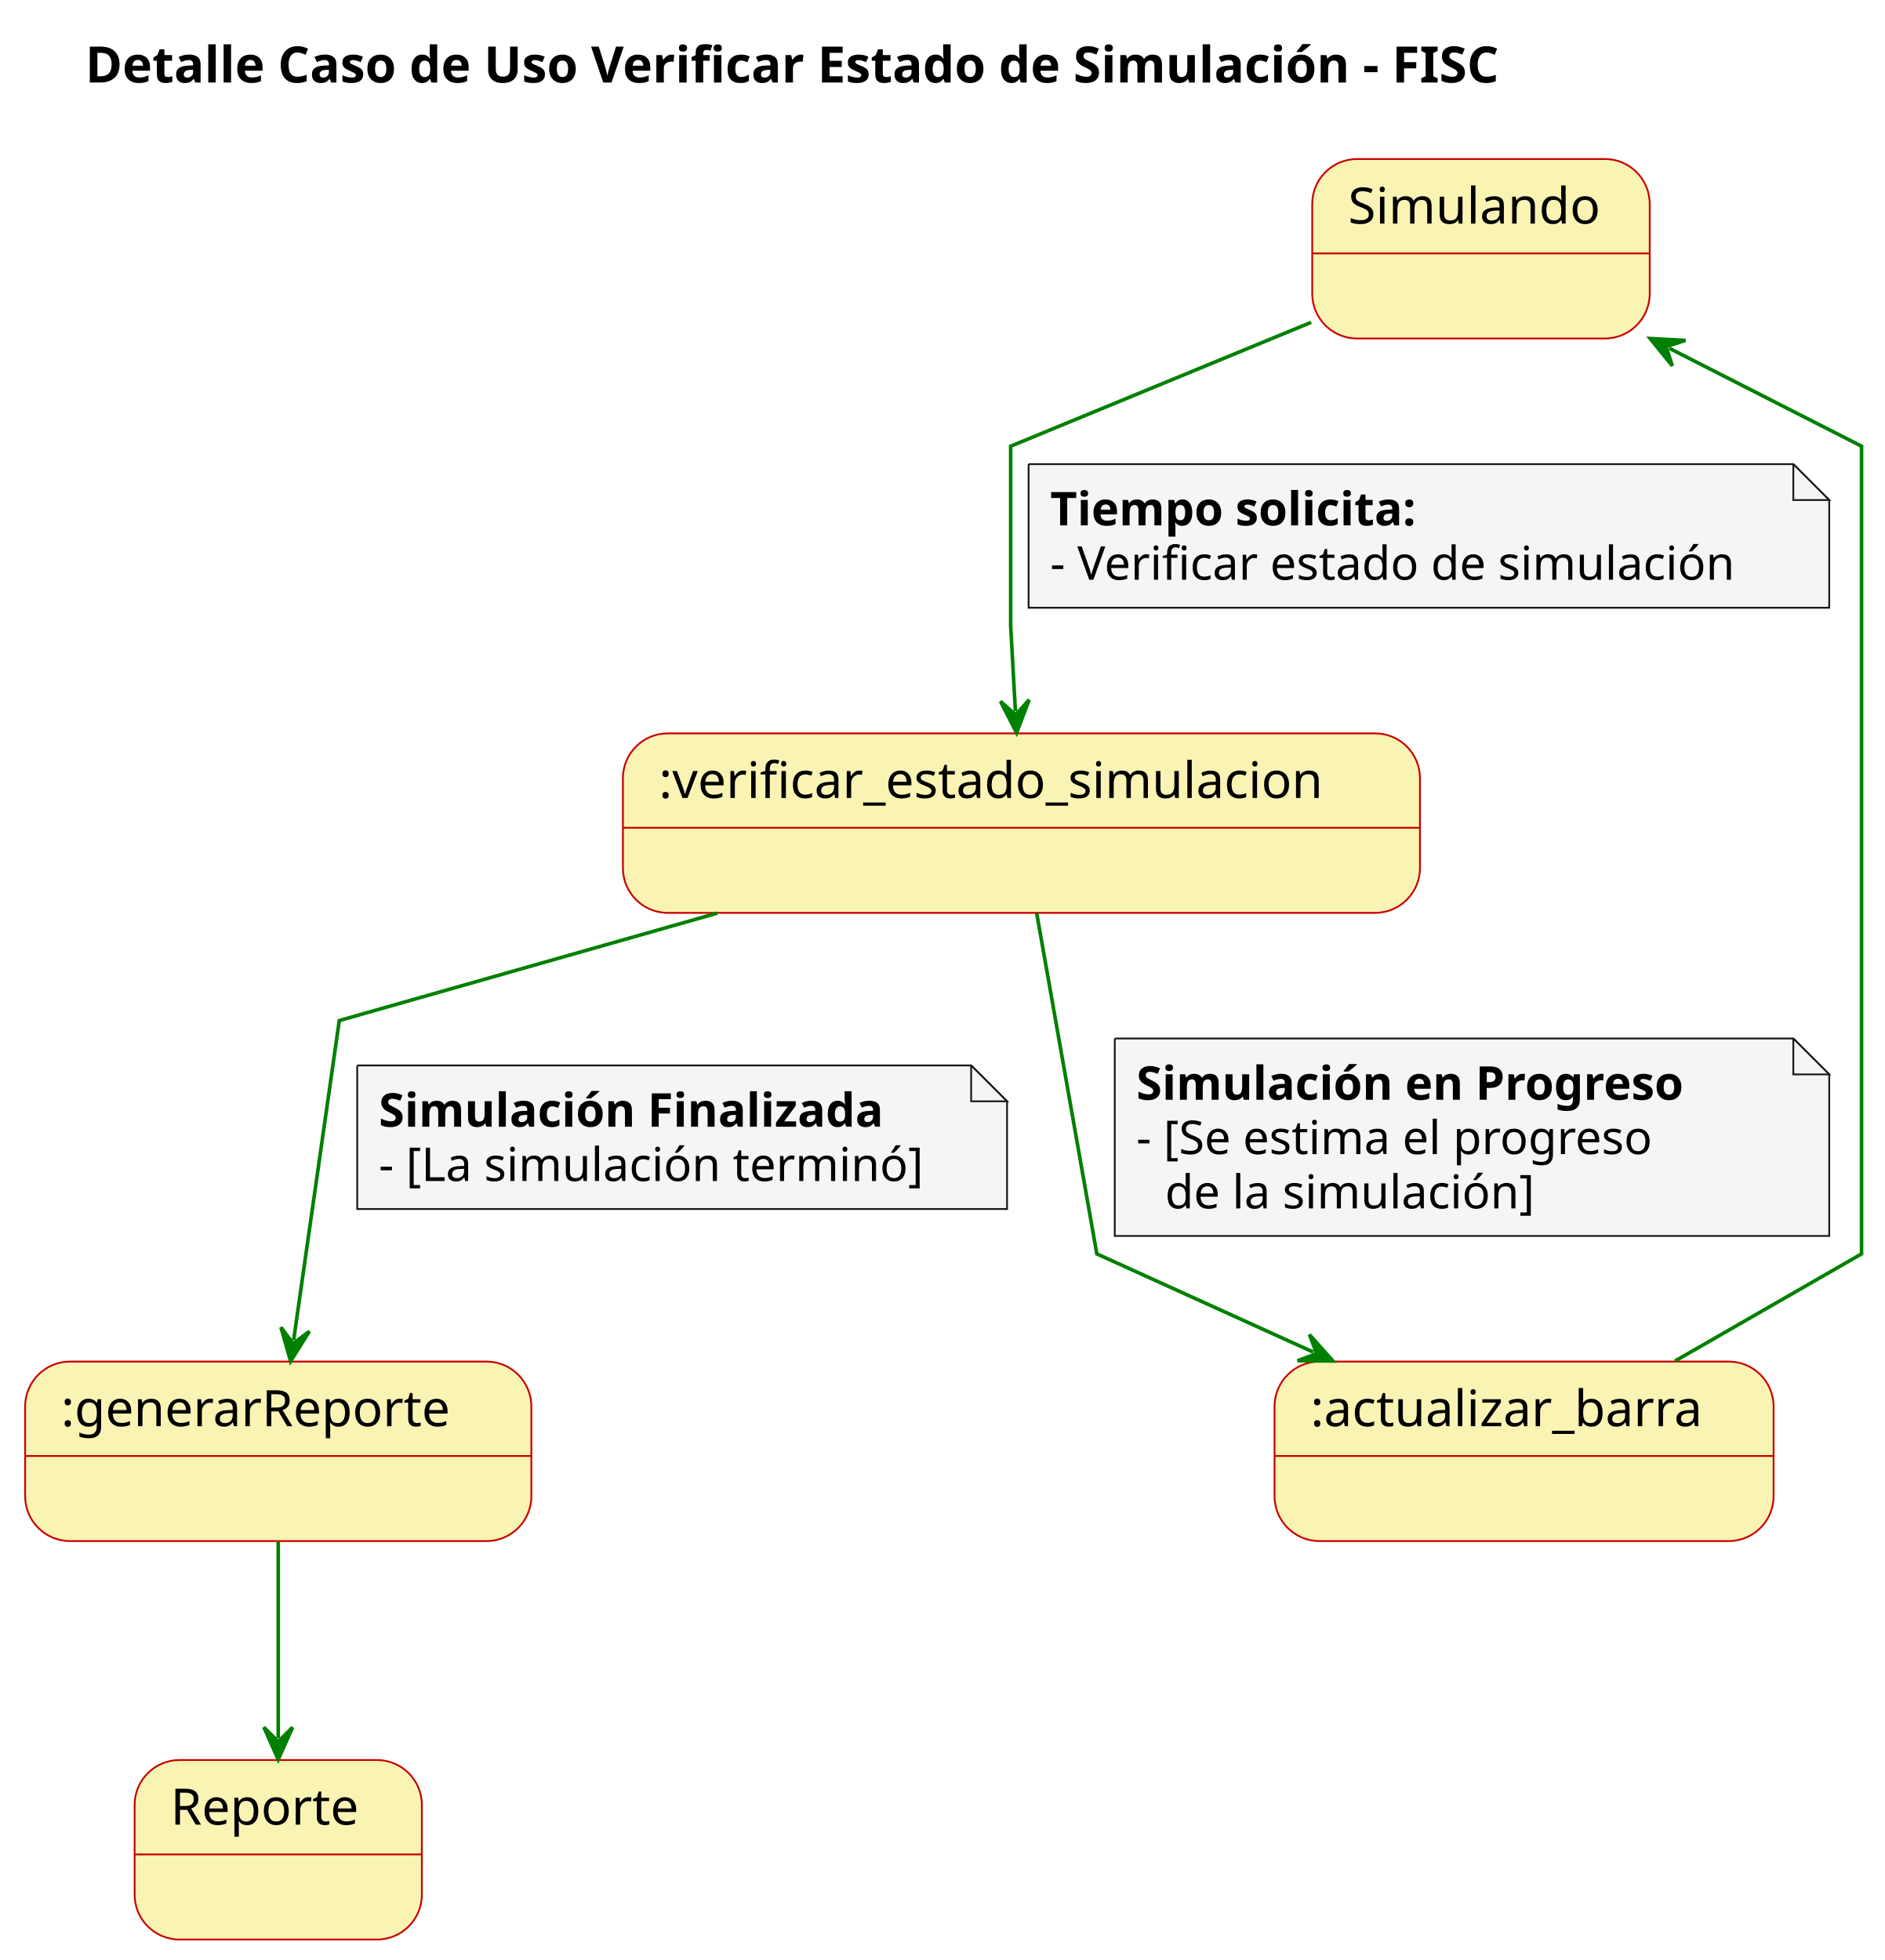
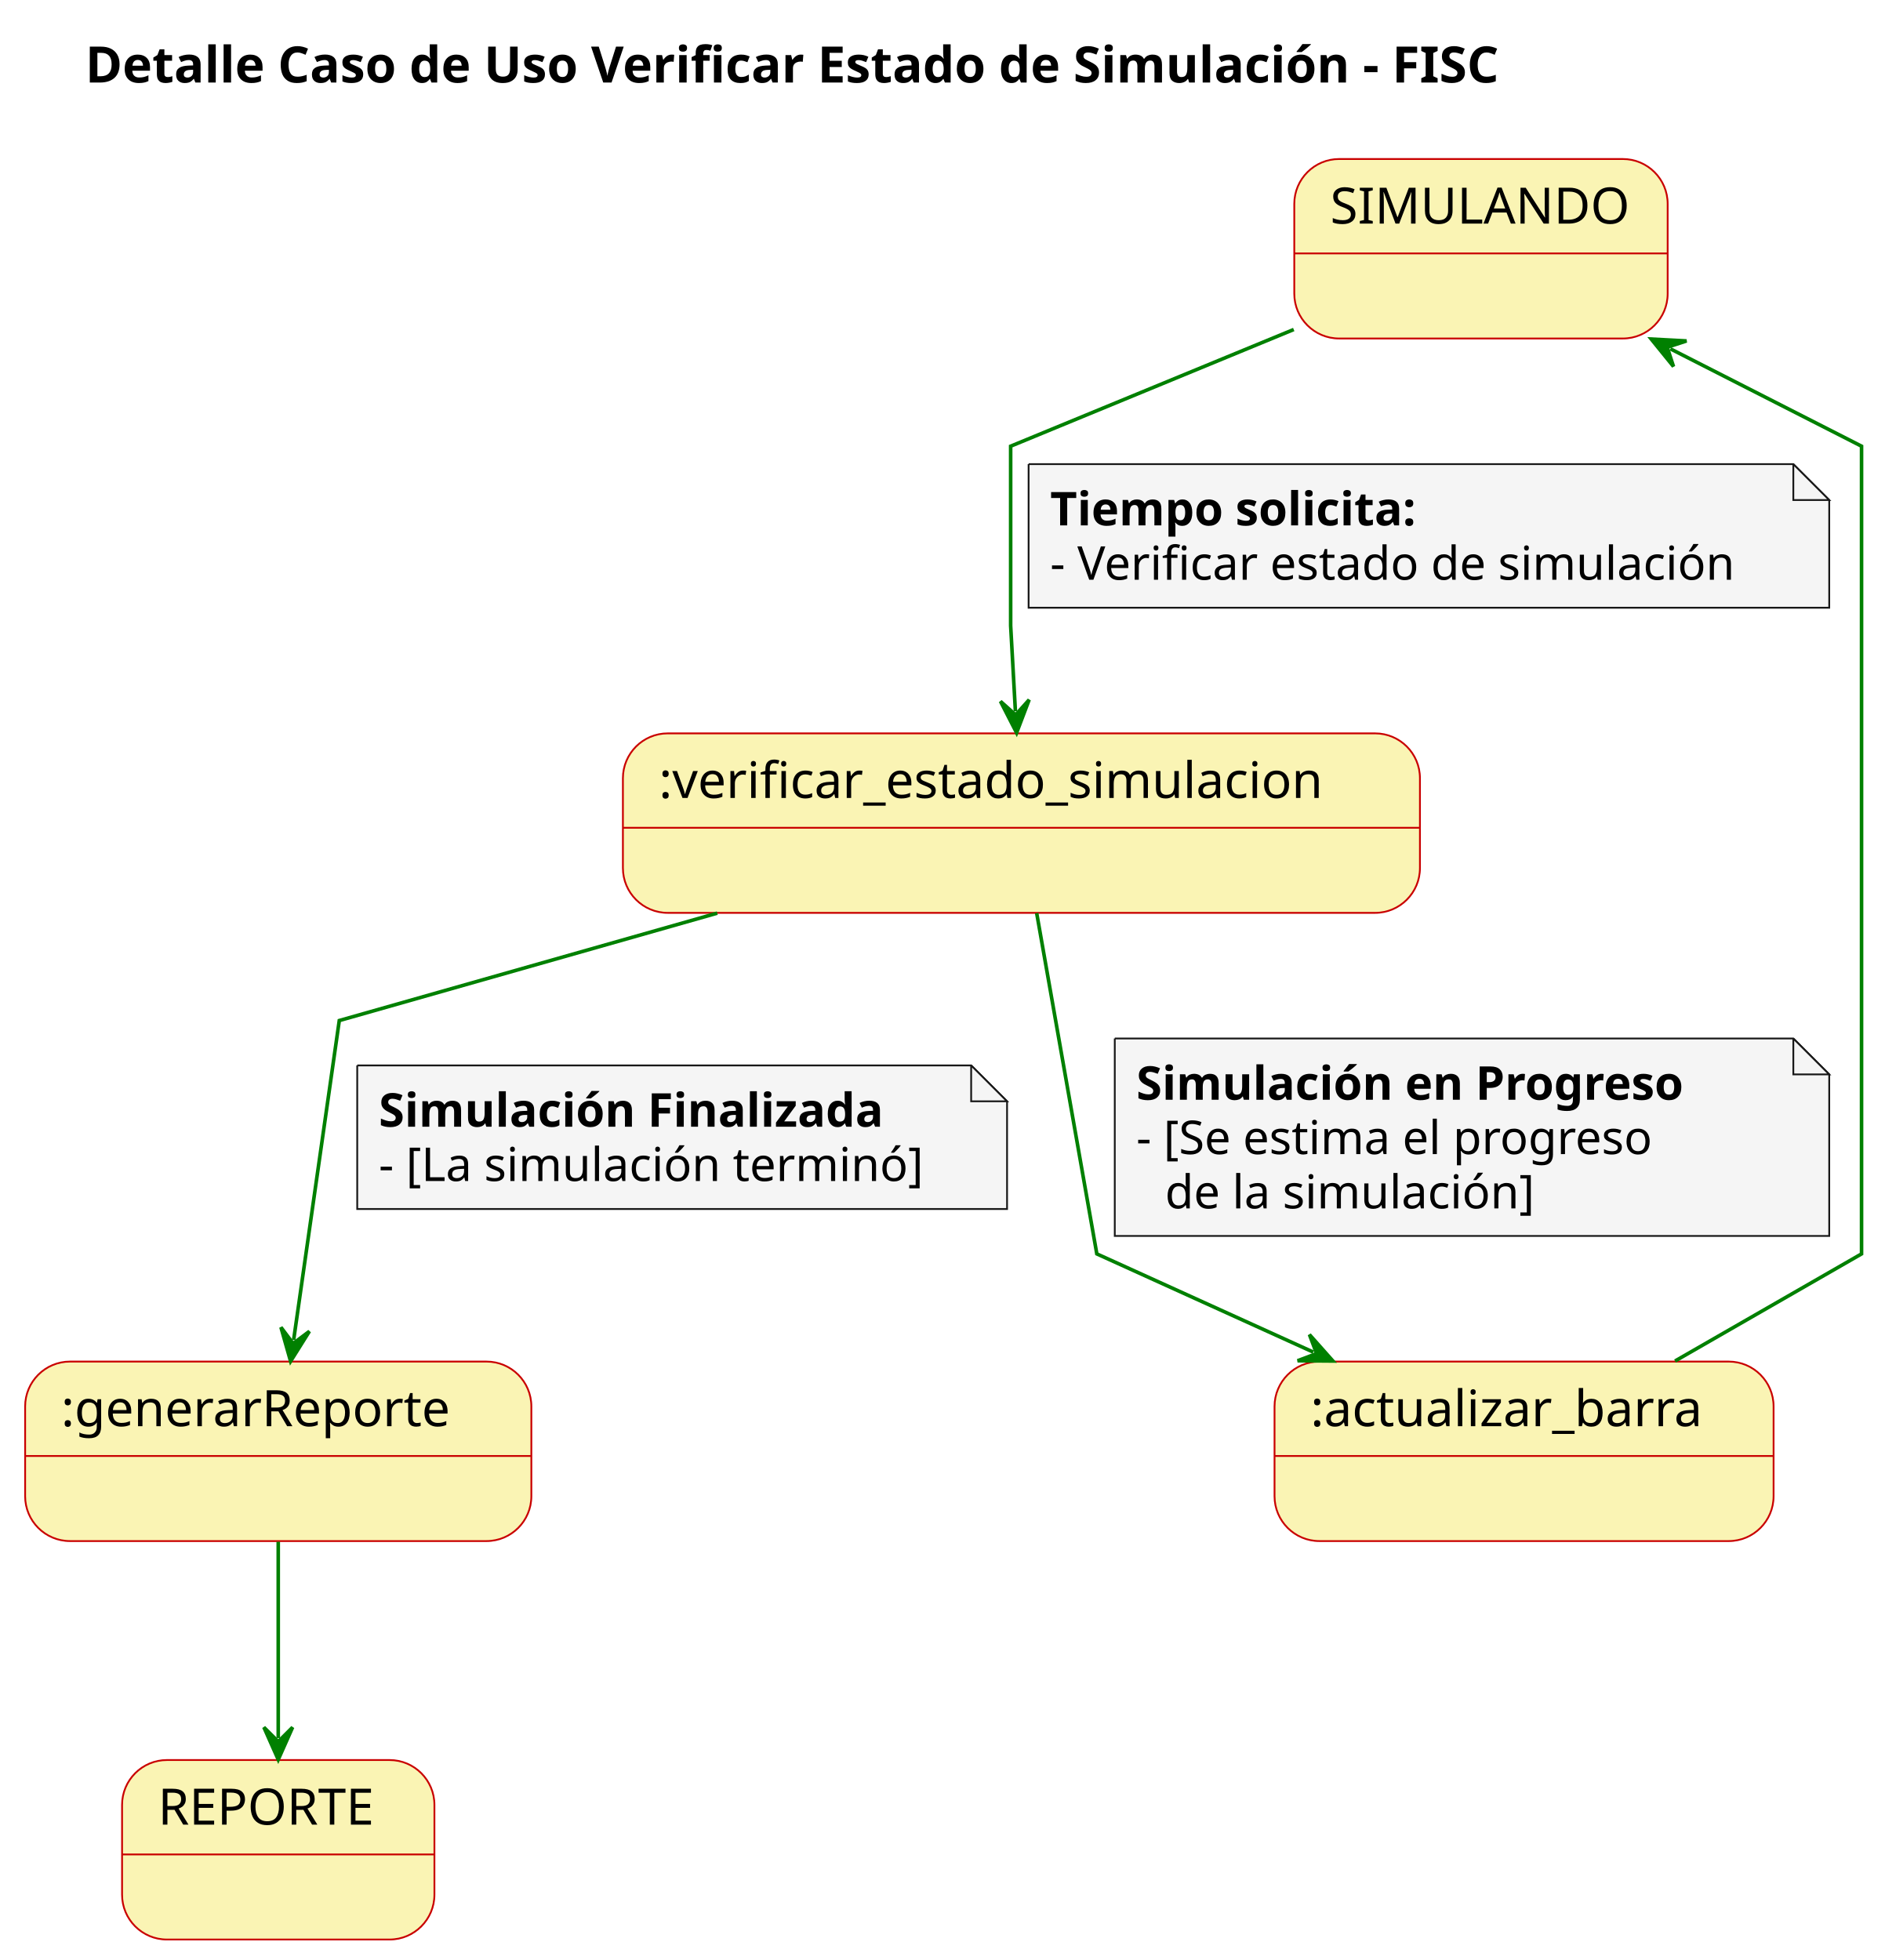
<svg xmlns="http://www.w3.org/2000/svg" contentStyleType="text/css" height="546px" preserveAspectRatio="none" style="width:525px;height:546px;background:#FFFFFF;" version="1.1" viewBox="0 0 525 546" width="525px" zoomAndPan="magnify">
  <defs />
  <g>
    <text fill="#000000" font-family="sans-serif" font-size="14" font-weight="bold" lengthAdjust="spacing" textLength="464" x="23.75" y="22.995">Detalle Caso de Uso Verificar Estado de Simulación - FISC</text>
-     <g id="Simulando">
-       <rect fill="#FAF4B4" height="50" rx="12.5" ry="12.5" style="stroke:#C90000;stroke-width:0.5;" width="94" x="365.5" y="44.297" />
-       <line style="stroke:#C90000;stroke-width:0.5;" x1="365.5" x2="459.5" y1="70.594" y2="70.594" />
-       <text fill="#000000" font-family="sans-serif" font-size="14" lengthAdjust="spacing" textLength="74" x="375.5" y="62.292">Simulando</text>
+     <g id="SIMULANDO">
+       <rect fill="#FAF4B4" height="50" rx="12.5" ry="12.5" style="stroke:#C90000;stroke-width:0.5;" width="104" x="360.5" y="44.297" />
+       <line style="stroke:#C90000;stroke-width:0.5;" x1="360.5" x2="464.5" y1="70.594" y2="70.594" />
+       <text fill="#000000" font-family="sans-serif" font-size="14" lengthAdjust="spacing" textLength="84" x="370.5" y="62.292">SIMULANDO</text>
    </g>
    <g id=":verificar_estado_simulacion">
      <rect fill="#FAF4B4" height="50" rx="12.5" ry="12.5" style="stroke:#C90000;stroke-width:0.5;" width="222" x="173.5" y="204.297" />
      <line style="stroke:#C90000;stroke-width:0.5;" x1="173.5" x2="395.5" y1="230.594" y2="230.594" />
      <text fill="#000000" font-family="sans-serif" font-size="14" lengthAdjust="spacing" textLength="202" x="183.5" y="222.292">:verificar_estado_simulacion</text>
    </g>
    <g id=":actualizar_barra">
      <rect fill="#FAF4B4" height="50" rx="12.5" ry="12.5" style="stroke:#C90000;stroke-width:0.5;" width="139" x="355" y="379.297" />
      <line style="stroke:#C90000;stroke-width:0.5;" x1="355" x2="494" y1="405.594" y2="405.594" />
      <text fill="#000000" font-family="sans-serif" font-size="14" lengthAdjust="spacing" textLength="119" x="365" y="397.292">:actualizar_barra</text>
    </g>
    <g id=":generarReporte">
      <rect fill="#FAF4B4" height="50" rx="12.5" ry="12.5" style="stroke:#C90000;stroke-width:0.5;" width="141" x="7" y="379.297" />
      <line style="stroke:#C90000;stroke-width:0.5;" x1="7" x2="148" y1="405.594" y2="405.594" />
      <text fill="#000000" font-family="sans-serif" font-size="14" lengthAdjust="spacing" textLength="121" x="17" y="397.292">:generarReporte</text>
    </g>
-     <g id="Reporte">
-       <rect fill="#FAF4B4" height="50" rx="12.5" ry="12.5" style="stroke:#C90000;stroke-width:0.5;" width="80" x="37.5" y="490.297" />
-       <line style="stroke:#C90000;stroke-width:0.5;" x1="37.5" x2="117.5" y1="516.594" y2="516.594" />
-       <text fill="#000000" font-family="sans-serif" font-size="14" lengthAdjust="spacing" textLength="60" x="47.5" y="508.292">Reporte</text>
+     <g id="REPORTE">
+       <rect fill="#FAF4B4" height="50" rx="12.5" ry="12.5" style="stroke:#C90000;stroke-width:0.5;" width="87" x="34" y="490.297" />
+       <line style="stroke:#C90000;stroke-width:0.5;" x1="34" x2="121" y1="516.594" y2="516.594" />
+       <text fill="#000000" font-family="sans-serif" font-size="14" lengthAdjust="spacing" textLength="67" x="44" y="508.292">REPORTE</text>
    </g>
-     <g id="link_Simulando_:verificar_estado_simulacion">
-       <path d="M365.206,89.792 C327.683,105.26 281.5,124.297 281.5,124.297 C281.5,124.297 281.5,174.297 281.5,174.297 C281.5,174.297 282.026,183.771 282.825,198.149 " fill="none" id="Simulando-to-:verificar_estado_simulacion" style="stroke:#008000;stroke-width:1.0;" />
+     <g id="link_SIMULANDO_:verificar_estado_simulacion">
+       <path d="M360.349,91.794 C323.817,106.853 281.5,124.297 281.5,124.297 C281.5,124.297 281.5,174.297 281.5,174.297 C281.5,174.297 282.026,183.771 282.825,198.149 " fill="none" id="SIMULANDO-to-:verificar_estado_simulacion" style="stroke:#008000;stroke-width:1.0;" />
      <polygon fill="#008000" points="283.158,204.14,286.652,194.932,282.881,199.148,278.665,195.376,283.158,204.14" style="stroke:#008000;stroke-width:1.0;" />
      <path d="M286.5,129.297 L286.5,169.297 L509.5,169.297 L509.5,139.297 L499.5,129.297 L286.5,129.297 " fill="#F5F5F5" style="stroke:#181818;stroke-width:0.5;" />
      <path d="M499.5,129.297 L499.5,139.297 L509.5,139.297 L499.5,129.297 " fill="#F5F5F5" style="stroke:#181818;stroke-width:0.5;" />
      <text fill="#000000" font-family="sans-serif" font-size="13" font-weight="bold" lengthAdjust="spacing" textLength="122" x="292.5" y="146.364">Tiempo solicita:</text>
      <text fill="#000000" font-family="sans-serif" font-size="13" lengthAdjust="spacing" textLength="202" x="292.5" y="161.497">- Verificar estado de simulación</text>
    </g>
    <g id="link_:verificar_estado_simulacion_:actualizar_barra">
      <path d="M288.75,254.378 C294.886,289.151 305.5,349.297 305.5,349.297 C305.5,349.297 334.117,362.283 365.801,376.661 " fill="none" id=":verificar_estado_simulacion-to-:actualizar_barra" style="stroke:#008000;stroke-width:1.0;" />
      <polygon fill="#008000" points="371.265,379.14,364.722,371.778,366.712,377.074,361.416,379.063,371.265,379.14" style="stroke:#008000;stroke-width:1.0;" />
      <path d="M310.5,289.297 L310.5,344.297 L509.5,344.297 L509.5,299.297 L499.5,289.297 L310.5,289.297 " fill="#F5F5F5" style="stroke:#181818;stroke-width:0.5;" />
      <path d="M499.5,289.297 L499.5,299.297 L509.5,299.297 L499.5,289.297 " fill="#F5F5F5" style="stroke:#181818;stroke-width:0.5;" />
      <text fill="#000000" font-family="sans-serif" font-size="13" font-weight="bold" lengthAdjust="spacing" textLength="178" x="316.5" y="306.364">Simulación en Progreso</text>
      <text fill="#000000" font-family="sans-serif" font-size="13" lengthAdjust="spacing" textLength="154" x="316.5" y="321.497">- [Se estima el progreso</text>
      <text fill="#000000" font-family="sans-serif" font-size="13" lengthAdjust="spacing" textLength="108" x="324.5" y="336.629">de la simulación]</text>
    </g>
-     <g id="link_:actualizar_barra_Simulando">
-       <path d="M466.551,379.14 C491.579,364.762 518.5,349.297 518.5,349.297 C518.5,349.297 518.5,124.297 518.5,124.297 C518.5,124.297 493.266,111.442 464.956,97.02 " fill="none" id=":actualizar_barra-to-Simulando" style="stroke:#008000;stroke-width:1.0;" />
-       <polygon fill="#008000" points="459.61,94.297,465.814,101.946,464.065,96.567,469.445,94.818,459.61,94.297" style="stroke:#008000;stroke-width:1.0;" />
+     <g id="link_:actualizar_barra_SIMULANDO">
+       <path d="M466.551,379.14 C491.579,364.762 518.5,349.297 518.5,349.297 C518.5,349.297 518.5,124.297 518.5,124.297 C518.5,124.297 493.488,111.555 465.265,97.177 " fill="none" id=":actualizar_barra-to-SIMULANDO" style="stroke:#008000;stroke-width:1.0;" />
+       <polygon fill="#008000" points="459.919,94.454,466.123,102.103,464.374,96.724,469.754,94.975,459.919,94.454" style="stroke:#008000;stroke-width:1.0;" />
    </g>
    <g id="link_:verificar_estado_simulacion_:generarReporte">
      <path d="M199.78,254.375 C149.113,268.775 94.5,284.297 94.5,284.297 C94.5,284.297 86.756,338.503 81.789,373.276 " fill="none" id=":verificar_estado_simulacion-to-:generarReporte" style="stroke:#008000;stroke-width:1.0;" />
      <polygon fill="#008000" points="80.94,379.216,86.173,370.872,81.647,374.266,78.253,369.741,80.94,379.216" style="stroke:#008000;stroke-width:1.0;" />
      <path d="M99.5,296.797 L99.5,336.797 L280.5,336.797 L280.5,306.797 L270.5,296.797 L99.5,296.797 " fill="#F5F5F5" style="stroke:#181818;stroke-width:0.5;" />
      <path d="M270.5,296.797 L270.5,306.797 L280.5,306.797 L270.5,296.797 " fill="#F5F5F5" style="stroke:#181818;stroke-width:0.5;" />
      <text fill="#000000" font-family="sans-serif" font-size="13" font-weight="bold" lengthAdjust="spacing" textLength="159" x="105.5" y="313.864">Simulación Finalizada</text>
      <text fill="#000000" font-family="sans-serif" font-size="13" lengthAdjust="spacing" textLength="160" x="105.5" y="328.997">- [La simulación terminó]</text>
    </g>
-     <g id="link_:generarReporte_Reporte">
-       <path d="M77.5,429.488 C77.5,447.551 77.5,466.127 77.5,484.174 " fill="none" id=":generarReporte-to-Reporte" style="stroke:#008000;stroke-width:1.0;" />
+     <g id="link_:generarReporte_REPORTE">
+       <path d="M77.5,429.488 C77.5,447.551 77.5,466.127 77.5,484.174 " fill="none" id=":generarReporte-to-REPORTE" style="stroke:#008000;stroke-width:1.0;" />
      <polygon fill="#008000" points="77.5,490.174,81.5,481.174,77.5,485.174,73.5,481.174,77.5,490.174" style="stroke:#008000;stroke-width:1.0;" />
    </g>
  </g>
</svg>
